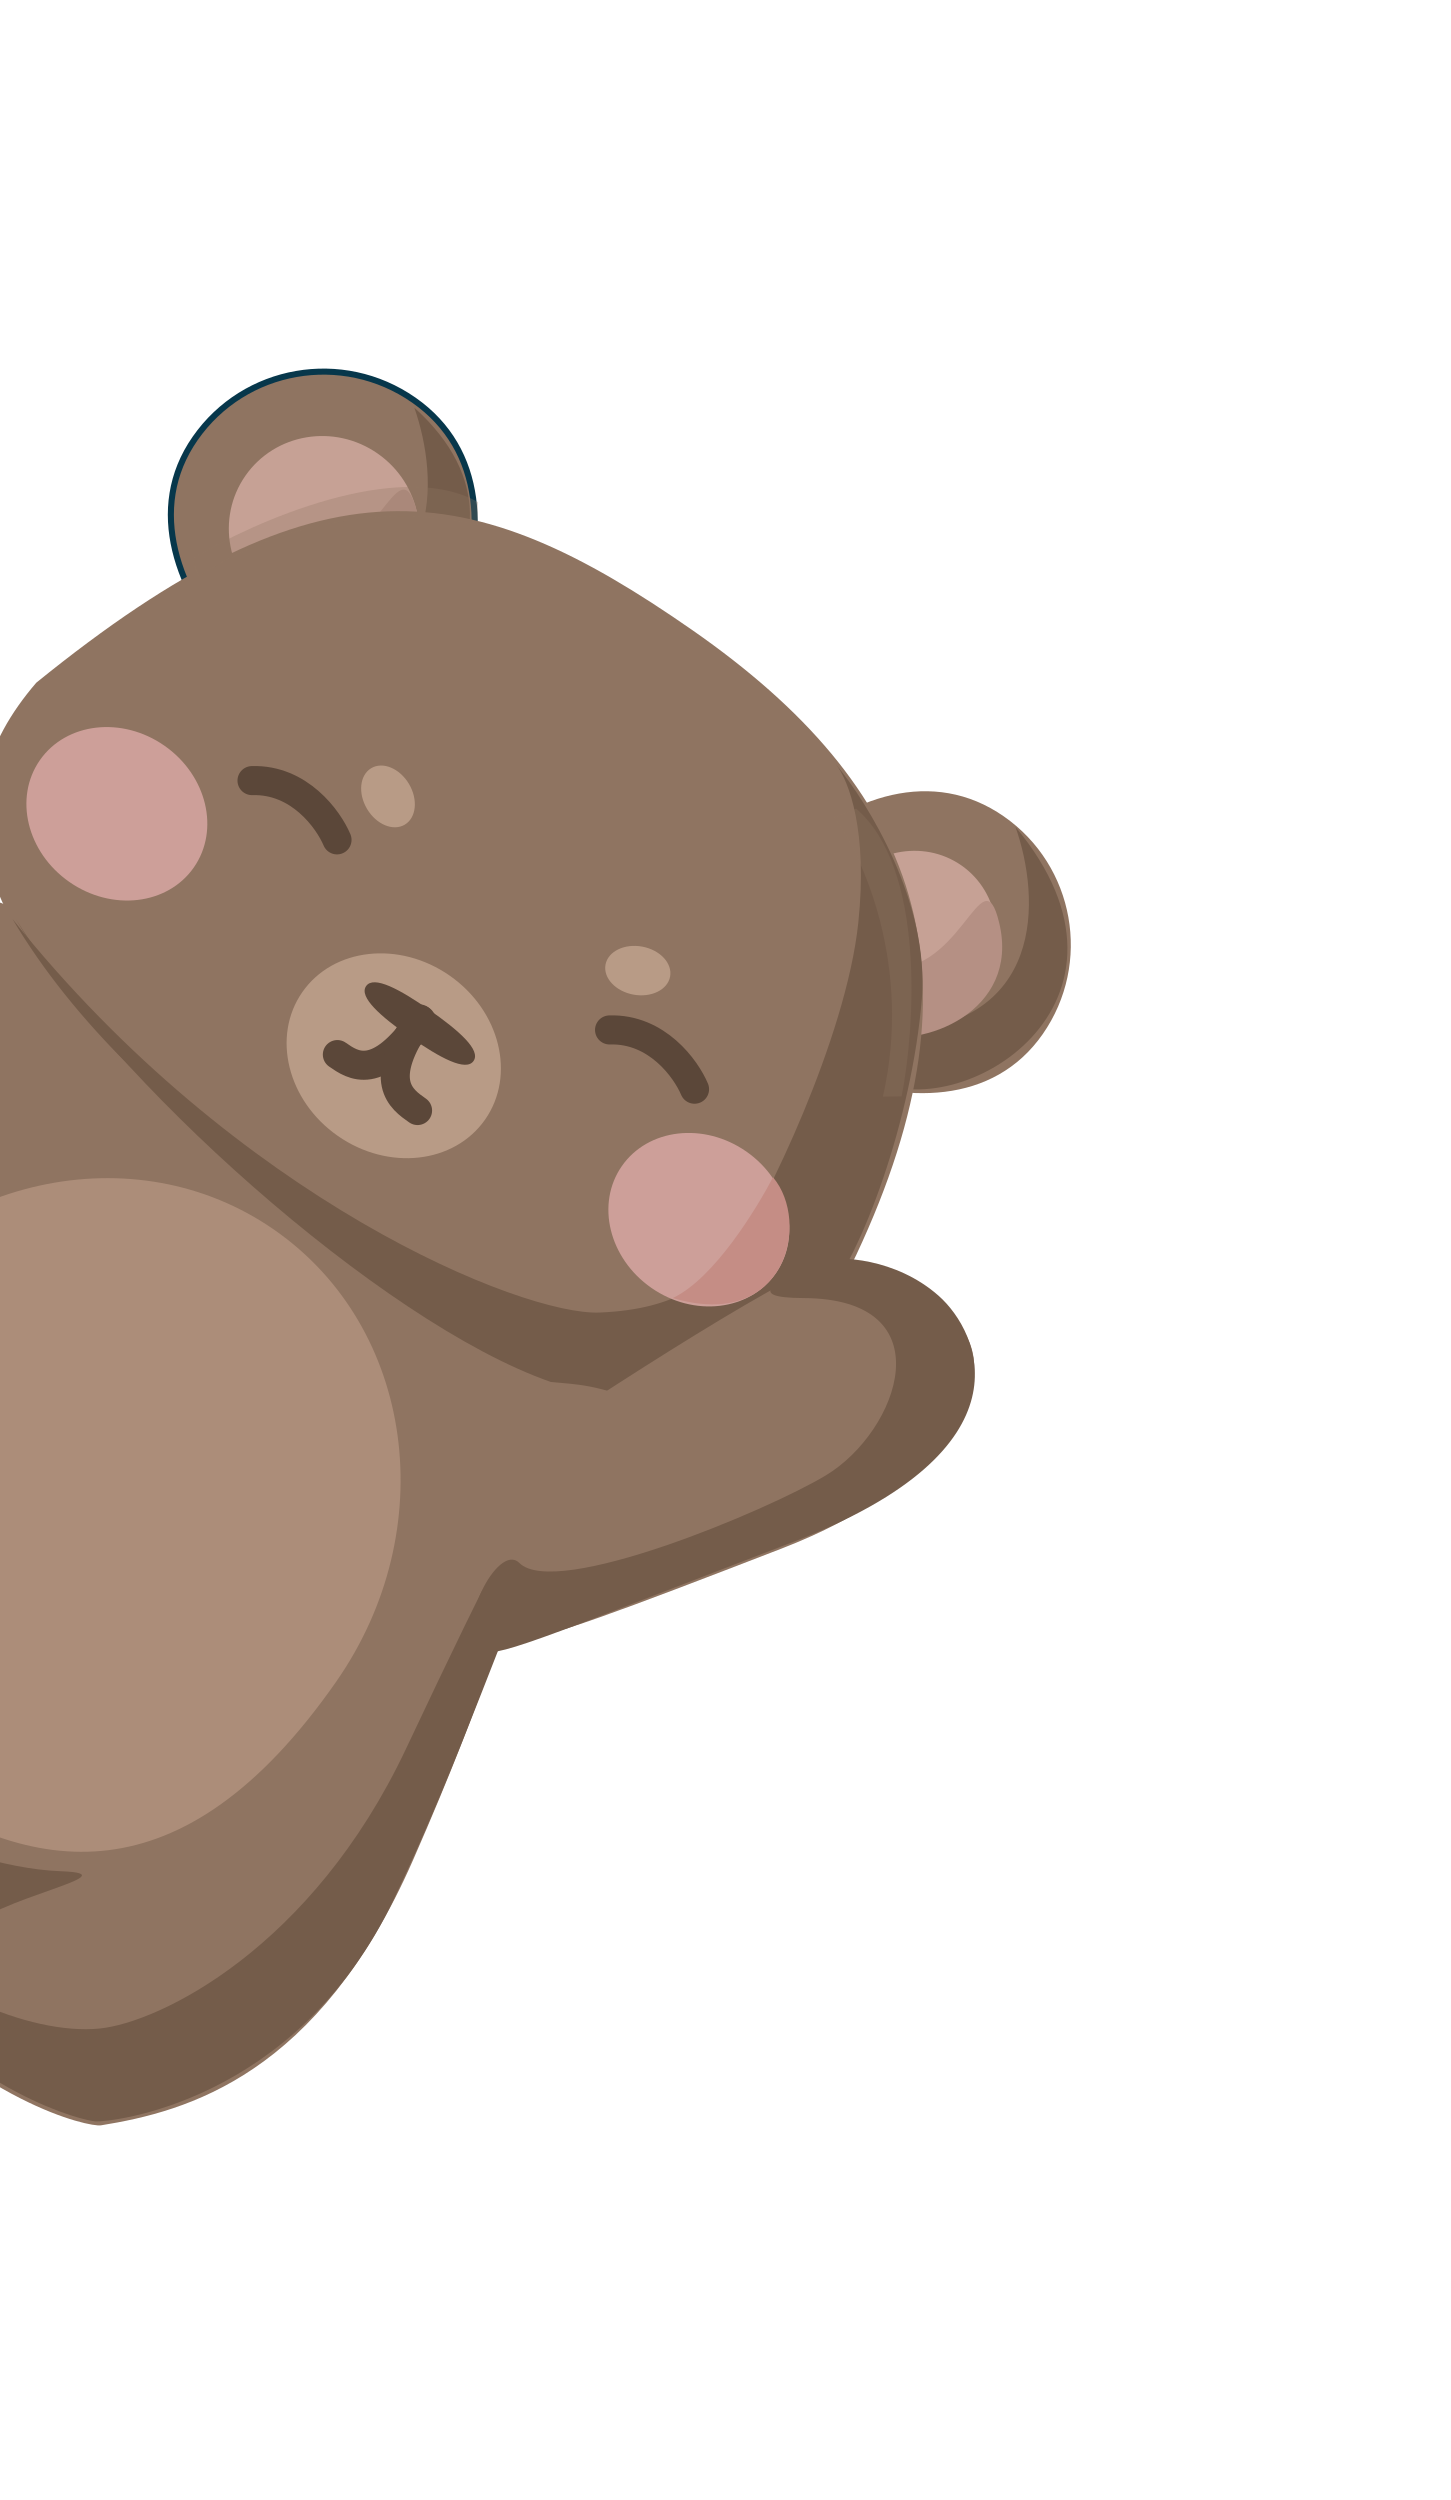
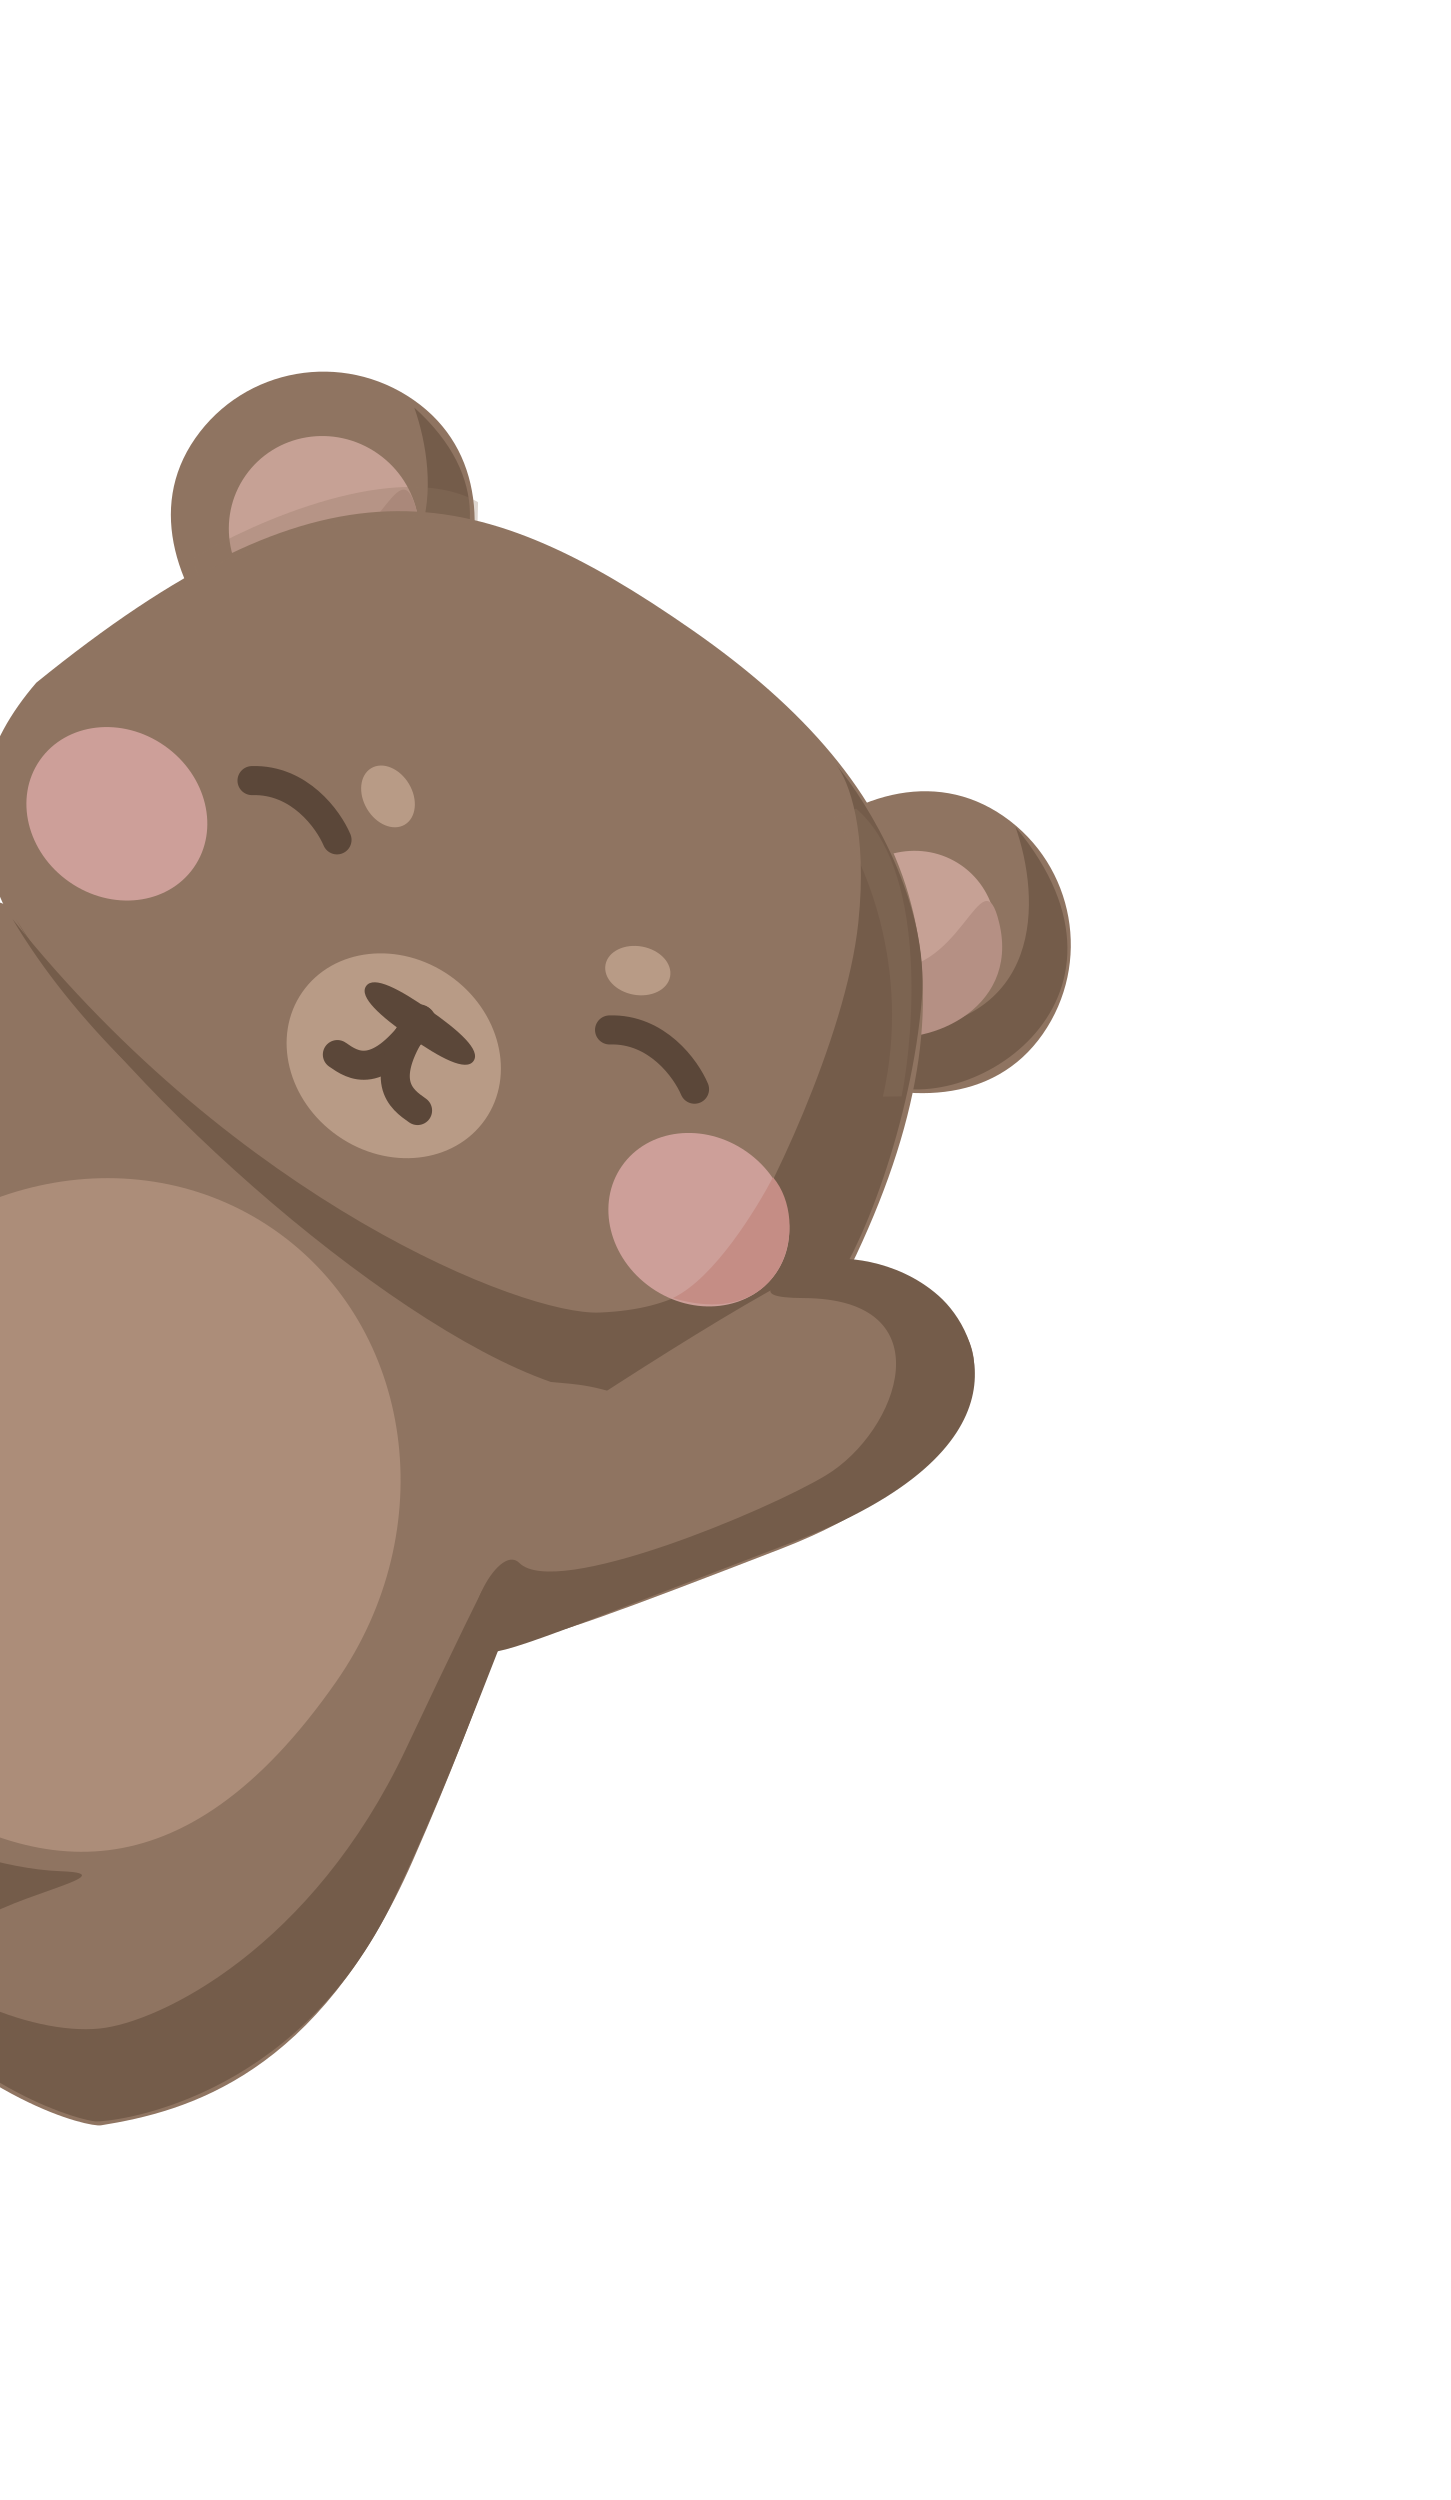
<svg xmlns="http://www.w3.org/2000/svg" width="239" height="412" viewBox="0 0 239 412" fill="none">
  <path d="M129.562 140.944C121.42 152.618 124.284 168.681 135.958 176.823C148.956 181.961 163.695 182.101 171.837 170.427C179.978 158.753 177.115 142.689 165.441 134.548C153.767 126.406 139.895 131.132 129.562 140.944Z" fill="#8F7461" />
  <path d="M146.367 170.109C172.381 169.386 171.508 148.048 167.348 136.267C191.586 165.398 158.165 185.761 143.623 177.803C134.013 176.341 120.353 170.833 146.367 170.109Z" fill="#745C4A" />
  <ellipse cx="14.013" cy="14.818" rx="14.013" ry="14.818" transform="matrix(-0.82023 -0.572034 -0.572034 0.82023 169.934 150.637)" fill="#C6A195" />
  <path d="M164.67 152.1C168.206 166.876 151.678 172.908 144.176 170.378L144.548 159.446C158.378 162.145 161.788 140.057 164.67 152.1Z" fill="#B59084" />
  <path d="M74.712 101.902C66.57 113.576 50.448 116.399 38.701 108.206C29.318 97.735 24.031 83.909 32.173 72.235C40.314 60.561 56.437 57.739 68.184 65.931C79.931 74.124 80.334 88.805 74.712 101.902Z" fill="#8F7461" />
-   <path d="M74.712 101.902C66.57 113.576 50.448 116.399 38.701 108.206C29.318 97.735 24.031 83.909 32.173 72.235C40.314 60.561 56.437 57.739 68.184 65.931C79.931 74.124 80.334 88.805 74.712 101.902Z" stroke="#07374B" />
  <path d="M47.439 100.715C73.392 99.936 72.4 78.937 68.275 67.174C93.916 90.301 59.175 116.329 44.684 108.408C35.101 106.968 21.486 101.494 47.439 100.715Z" fill="#745C4A" />
  <path d="M-1.574 148.465C1.609 148.534 4.381 151.722 5.369 153.308L1.596 178.022C-14.757 189.031 -48.791 211.02 -54.096 210.906C-60.728 210.764 -67.726 208.573 -74.378 199.451C-81.03 190.329 -71.602 173.594 -44.647 163.255C-17.691 152.915 -5.554 148.38 -1.574 148.465Z" fill="#8F7461" />
  <rect width="127.563" height="63.782" transform="matrix(-0.82023 -0.572034 -0.572034 0.82023 111.023 219.91)" fill="#8F7461" />
  <path d="M68.061 306.558C80.862 277.399 83.22 265.836 84.774 264.442L-26.775 186.647C-27.545 188.587 -38.763 193.63 -60.521 216.884C-88.244 246.513 -84.669 269.554 -84.688 279.596C-84.692 281.526 -70.023 299.878 -43.423 310.56C-40.373 309.19 -28.148 296.585 -25.979 294.309C-23.253 296.91 -17.11 300.786 -16.288 301.068C-17.674 303.89 -23.515 320.946 -23.747 324.282C-3.562 346.665 14.727 350.564 16.632 350.257C30.892 347.961 52.485 342.036 68.061 306.558Z" fill="#8F7461" />
  <path d="M-28.091 218.913C-52.625 254.091 -41.003 277.261 -17.947 293.341C5.109 309.42 30.037 313.512 55.402 277.142C72.855 252.116 68.313 218.793 45.257 202.714C22.201 186.634 -10.638 193.887 -28.091 218.913Z" fill="#AC8D79" />
  <path d="M64.893 313.023C76.467 288.785 84.013 265.136 88.456 257.302C91.552 252.028 90.384 249.901 88.737 248.753C86.679 247.317 82.432 255.287 66.912 288.194C51.393 321.1 26.268 333.313 16.4 334.302C4.887 335.457 -13.892 327.476 -21.106 315.886L-23.064 323.834C-4.028 345.419 13.69 349.467 15.776 349.61C17.862 349.753 48.758 346.812 64.893 313.023Z" fill="#745C4A" />
  <path d="M10.081 308.382C0.365 308.023 -10.553 303.927 -16.052 301.218C-17.542 303.864 -19.886 311.256 -22.102 319.301C-17.217 325.304 -14.692 328.894 -12.348 330.601C-11.315 328.278 -8.48 322.557 -5.395 318.253C-1.54 312.874 22.226 308.832 10.081 308.382Z" fill="#745C4A" />
  <ellipse cx="15.784" cy="15.462" rx="15.784" ry="15.462" transform="matrix(-0.82023 -0.572034 -0.572034 0.82023 75.1836 83.7734)" fill="#C6A195" />
  <path d="M68.768 84.535C72.734 100.164 55.221 106.299 47.201 103.528L47.447 92.006C62.207 95.041 65.535 71.796 68.768 84.535Z" fill="#B59084" />
  <path d="M5.975 112.514C-11.134 132.464 -7.449 156.038 47.66 199.285C99.431 233.64 129.856 230.792 141.129 206.772C163.122 159.913 151.014 129.589 114.181 103.902C77.348 78.214 53.008 74.367 5.975 112.514Z" fill="#8F7461" />
  <path d="M137.54 125.692C137.595 125.757 137.649 125.822 137.704 125.889C139.957 128.698 143.013 137.074 141.451 152.032C139.449 171.188 125.908 198.748 121.522 205.037C117.419 210.92 111.846 215.779 98.809 216.307C86.151 216.819 39.147 197.873 2.058 151.456C22.305 185.691 66.502 211.267 90.857 220.819C115.213 230.371 129.53 221.116 135.747 214.082C141.963 207.048 150.302 184.441 151.921 164.581C153.202 148.854 143.082 132.373 137.704 125.889C137.649 125.82 137.595 125.754 137.54 125.692Z" fill="#745C4A" />
  <ellipse cx="18.361" cy="16.106" rx="18.361" ry="16.106" transform="matrix(-0.82023 -0.572034 -0.572034 0.82023 89.1641 171.285)" fill="#B89B86" />
  <path d="M60.337 162.505C59.084 164.302 62.733 167.515 67.622 170.924C72.51 174.333 76.786 176.648 78.039 174.851C79.292 173.055 75.643 169.842 70.754 166.432C65.866 163.023 61.59 160.709 60.337 162.505Z" fill="#5B4739" />
  <path d="M55.538 138.411C54.122 135.052 49.338 128.397 41.534 128.644" stroke="#5B4739" stroke-width="4.793" stroke-linecap="round" />
  <path d="M114.459 179.5C113.043 176.142 108.26 169.487 100.456 169.734" stroke="#5B4739" stroke-width="4.793" stroke-linecap="round" />
  <path d="M55.599 173.795C58.183 175.598 62.204 178.402 69.391 168.098" stroke="#5B4739" stroke-width="4.793" stroke-linecap="round" />
  <path d="M68.812 183.014C66.124 181.139 61.942 178.223 69.129 167.918" stroke="#5B4739" stroke-width="4.793" stroke-linecap="round" />
  <ellipse cx="15.462" cy="13.691" rx="15.462" ry="13.691" transform="matrix(-0.82023 -0.572034 -0.572034 0.82023 39.7734 131.73)" fill="#CD9F99" />
  <ellipse cx="105.111" cy="159.957" rx="4.021" ry="5.413" transform="rotate(100.449 105.111 159.957)" fill="#B89B86" />
  <ellipse cx="4.021" cy="5.413" rx="4.021" ry="5.413" transform="matrix(-0.860168 0.510011 0.510011 0.860168 64.6406 124.543)" fill="#B89B86" />
  <ellipse cx="15.462" cy="13.691" rx="15.462" ry="13.691" transform="matrix(-0.82023 -0.572034 -0.572034 0.82023 135.684 198.621)" fill="#CD9F99" />
  <path d="M127.396 194.021C124.645 199.23 117.727 210.667 110.876 213.918C129.48 219.474 133.673 201.453 127.396 194.021Z" fill="#C58D85" />
  <path d="M32.712 94.997C51.233 82.956 71.079 84.407 78.688 86.637L78.781 82.748C65.744 75.413 41.786 85.947 31.687 92.086L32.712 94.997Z" fill="#927763" fill-opacity="0.3" />
  <path d="M145.503 180.728C150.402 159.188 142.183 141.065 137.461 134.696L141.078 133.264C152.466 142.963 150.859 169.085 148.589 180.683L145.503 180.728Z" fill="#927763" fill-opacity="0.3" />
  <path d="M2.63 151.499C32.986 199.902 88.652 218.207 112.69 221.31C114.355 226.038 116.022 235.71 107.274 231.855C98.525 228 94.775 228.163 90.793 227.756C62.66 217.962 17.457 177.145 2.63 151.499Z" fill="#745C4A" />
  <path d="M85.864 270.075C82.692 270.015 79.939 266.84 78.958 265.259L82.781 240.58C99.103 229.549 133.066 207.511 138.352 207.611C144.959 207.736 151.925 209.905 158.529 218.993C165.132 228.081 155.696 244.811 128.814 255.201C101.932 265.592 89.828 270.15 85.864 270.075Z" fill="#8F7461" />
  <path d="M136.097 243.142C126.426 248.975 91.568 263.568 85.585 257.571C82.05 254.027 74.674 268.729 79.254 271.923C81.398 273.418 87.153 270.824 130.783 254.085C170.511 238.842 161.489 219.553 154.682 213.54C147.64 207.318 138.292 206.913 135.09 207.738C128.124 211.032 122.256 213.885 132.399 213.922C155.978 214.007 148.186 235.85 136.097 243.142Z" fill="#745C4A" />
</svg>
